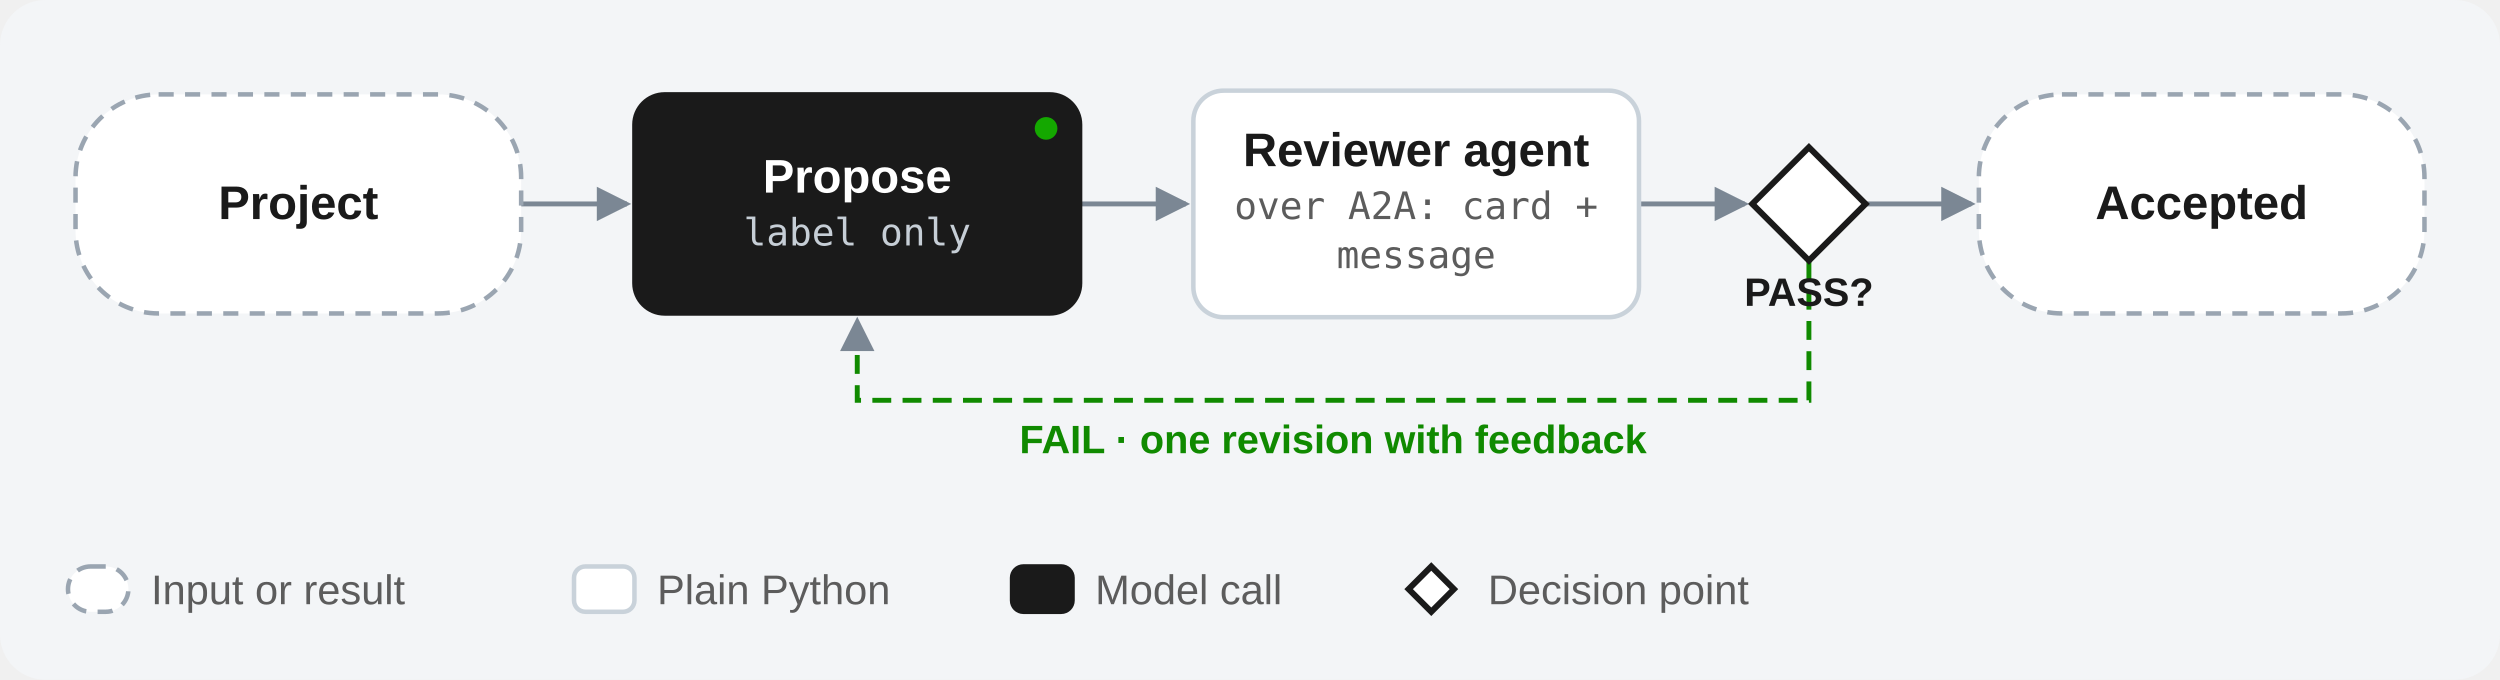
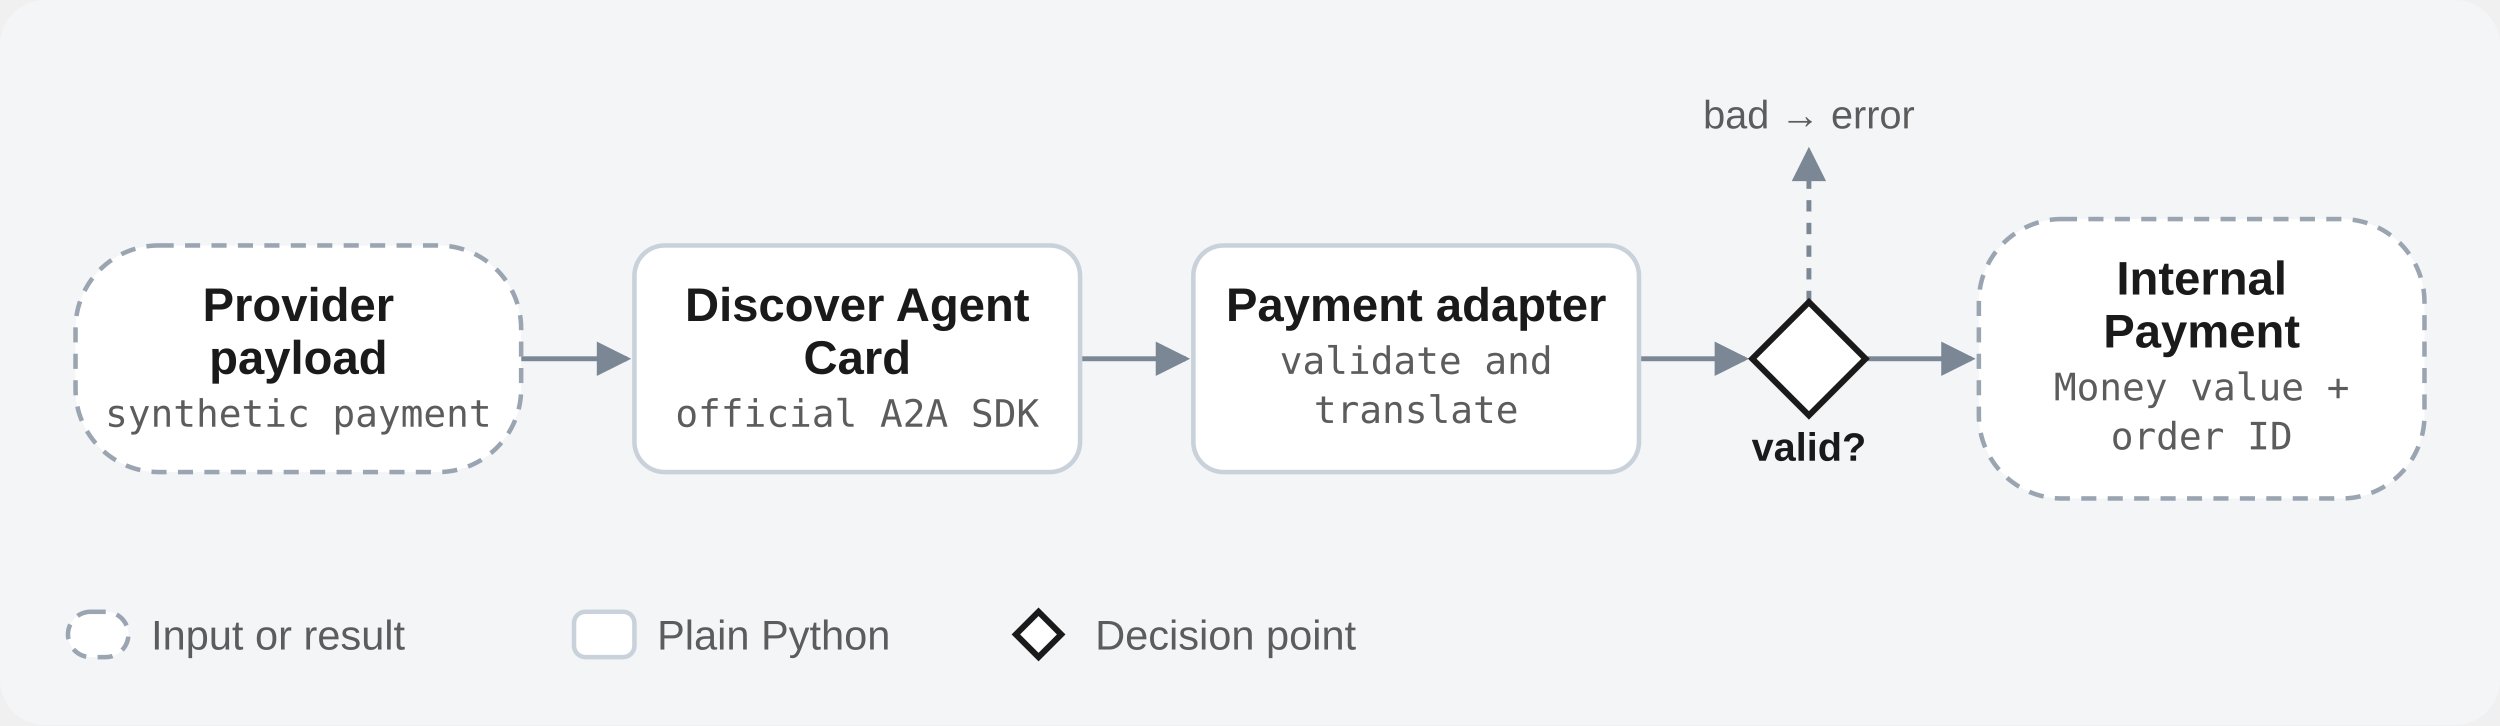
- <svg xmlns="http://www.w3.org/2000/svg" class="dg" role="img" viewBox="0 0 662 180" width="662" height="180">
+ <svg xmlns="http://www.w3.org/2000/svg" class="dg" role="img" viewBox="0 0 662 192" width="662" height="192">
  <style>text{font-family:"Helvetica Neue",Arial,sans-serif}.dg{display:block;max-width:100%;height:auto;margin:0 auto;overflow:visible;font-family:inherit}.dg rect{stroke-width:1.2}.dg-title{font-size:12.5px;font-weight:600;text-anchor:middle;fill:#1a1a1a}.dg-sub{font-family:"SF Mono",Consolas,monospace;font-size:10px;text-anchor:middle;fill:#5c5c5c}.dg-data rect{fill:#fff;stroke:#9aa5b1;stroke-dasharray:4 3}.dg-code rect{fill:#fff;stroke:#c9d2da}.dg-model rect{fill:#1a1a1a;stroke:#1a1a1a}.dg-model .dg-title{fill:#fff}.dg-model .dg-sub{fill:#c6ced6}.dg-dot{fill:#14a800}.dg-check rect{fill:#fff;stroke:#1a1a1a;stroke-width:1.6}.dg-human rect{fill:#e8f5e4;stroke:#14a800}.dg-gate path{fill:#fff;stroke:#1a1a1a;stroke-width:1.6}.dg-gate-label{font-size:10.5px;font-weight:600;text-anchor:middle;fill:#1a1a1a}.dg-edge{fill:none;stroke:#7b8794;stroke-width:1.3}.dg marker path{fill:#7b8794}.dg-exit{stroke-dasharray:3 3}.dg-loop{stroke:#108a00;stroke-dasharray:5 3}.dg-edge-label,.dg-exit-label,.dg-loop-label{font-size:10.5px;fill:#5c5c5c;text-anchor:middle}.dg-loop-label{fill:#108a00;font-weight:600}.dg-start{text-anchor:start}.dg-end{text-anchor:end}.dg-legend-text{font-size:11px;fill:#5c5c5c}</style>
-   <rect width="662" height="180" rx="12" fill="#f3f5f7" />
+   <rect width="662" height="192" rx="12" fill="#f3f5f7" />
  <defs>
    <marker id="arrow" viewBox="0 0 8 8" refX="7" refY="4" markerWidth="7" markerHeight="7" orient="auto-start-reverse">
      <path d="M0 0L8 4L0 8Z" />
    </marker>
  </defs>
  <g transform="translate(18 18)">
-     <path class="dg-edge" d="M120 36H148" marker-end="url(#arrow)" />
-     <path class="dg-edge" d="M268 36H296" marker-end="url(#arrow)" />
-     <path class="dg-edge" d="M416 36H444" marker-end="url(#arrow)" />
-     <path class="dg-edge" d="M476 36H504" marker-end="url(#arrow)" />
-     <path class="dg-edge dg-loop" d="M461 51V88H209V67" marker-end="url(#arrow)" />
-     <text class="dg-loop-label" x="335" y="102">FAIL · one revision with feedback</text>
+     <path class="dg-edge" d="M120 77H148" marker-end="url(#arrow)" />
+     <path class="dg-edge" d="M268 77H296" marker-end="url(#arrow)" />
+     <path class="dg-edge" d="M416 77H444" marker-end="url(#arrow)" />
+     <path class="dg-edge" d="M476 77H504" marker-end="url(#arrow)" />
+     <path class="dg-edge dg-exit" d="M461 62V22" marker-end="url(#arrow)" />
+     <text class="dg-exit-label" x="461" y="16">bad → error</text>
    <g class="dg-data">
-       <rect x="2" y="7" width="118" height="58" rx="22" />
-       <text class="dg-title" x="61" y="40">Project</text>
-     </g>
-     <g class="dg-model">
-       <rect x="150" y="7" width="118" height="58" rx="8" />
-       <circle class="dg-dot" cx="259" cy="16" r="3" />
-       <text class="dg-title" x="209" y="33">Propose</text>
-       <text class="dg-sub" x="209" y="47">label only</text>
+       <rect x="2" y="47" width="118" height="60" rx="22" />
+       <text class="dg-title" x="61" y="67">Provider</text>
+       <text class="dg-title" x="61" y="81">payload</text>
+       <text class="dg-sub" x="61" y="95">synthetic payment</text>
    </g>
    <g class="dg-code">
-       <rect x="298" y="6" width="118" height="60" rx="8" />
-       <text class="dg-title" x="357" y="26">Reviewer agent</text>
-       <text class="dg-sub" x="357" y="40">over A2A: card +</text>
-       <text class="dg-sub" x="357" y="53">message</text>
+       <rect x="150" y="47" width="118" height="60" rx="8" />
+       <text class="dg-title" x="209" y="67">Discover Agent</text>
+       <text class="dg-title" x="209" y="81">Card</text>
+       <text class="dg-sub" x="209" y="95">official A2A SDK</text>
+     </g>
+     <g class="dg-code">
+       <rect x="298" y="47" width="118" height="60" rx="8" />
+       <text class="dg-title" x="357" y="67">Payment adapter</text>
+       <text class="dg-sub" x="357" y="81">validate and</text>
+       <text class="dg-sub" x="357" y="94">translate</text>
    </g>
    <g class="dg-gate">
-       <path d="M461 21L476 36L461 51L446 36Z" />
-       <text class="dg-gate-label" x="461" y="63">
-         <tspan x="461" dy="0">PASS?</tspan>
+       <path d="M461 62L476 77L461 92L446 77Z" />
+       <text class="dg-gate-label" x="461" y="104">
+         <tspan x="461" dy="0">valid?</tspan>
      </text>
    </g>
    <g class="dg-data">
-       <rect x="506" y="7" width="118" height="58" rx="22" />
-       <text class="dg-title" x="565" y="40">Accepted</text>
+       <rect x="506" y="40" width="118" height="74" rx="22" />
+       <text class="dg-title" x="565" y="60">Internal</text>
+       <text class="dg-title" x="565" y="74">Payment</text>
+       <text class="dg-sub" x="565" y="88">Money value +</text>
+       <text class="dg-sub" x="565" y="101">order ID</text>
    </g>
  </g>
-   <g transform="translate(18 150)">
+   <g transform="translate(18 162)">
    <g class="dg-data">
      <rect x="0" y="0" width="16" height="12" rx="6" />
    </g>
    <text class="dg-legend-text" x="22" y="10">Input or result</text>
    <g class="dg-code">
      <rect x="134" y="0" width="16" height="12" rx="3" />
    </g>
    <text class="dg-legend-text" x="156" y="10">Plain Python</text>
-     <g class="dg-model">
-       <rect x="250" y="0" width="16" height="12" rx="3" />
+     <g class="dg-gate">
+       <path d="M257 0L263 6L257 12L251 6Z" />
    </g>
-     <text class="dg-legend-text" x="272" y="10">Model call</text>
-     <g class="dg-gate">
-       <path d="M361 0L367 6L361 12L355 6Z" />
-     </g>
-     <text class="dg-legend-text" x="376" y="10">Decision point</text>
+     <text class="dg-legend-text" x="272" y="10">Decision point</text>
  </g>
</svg>
